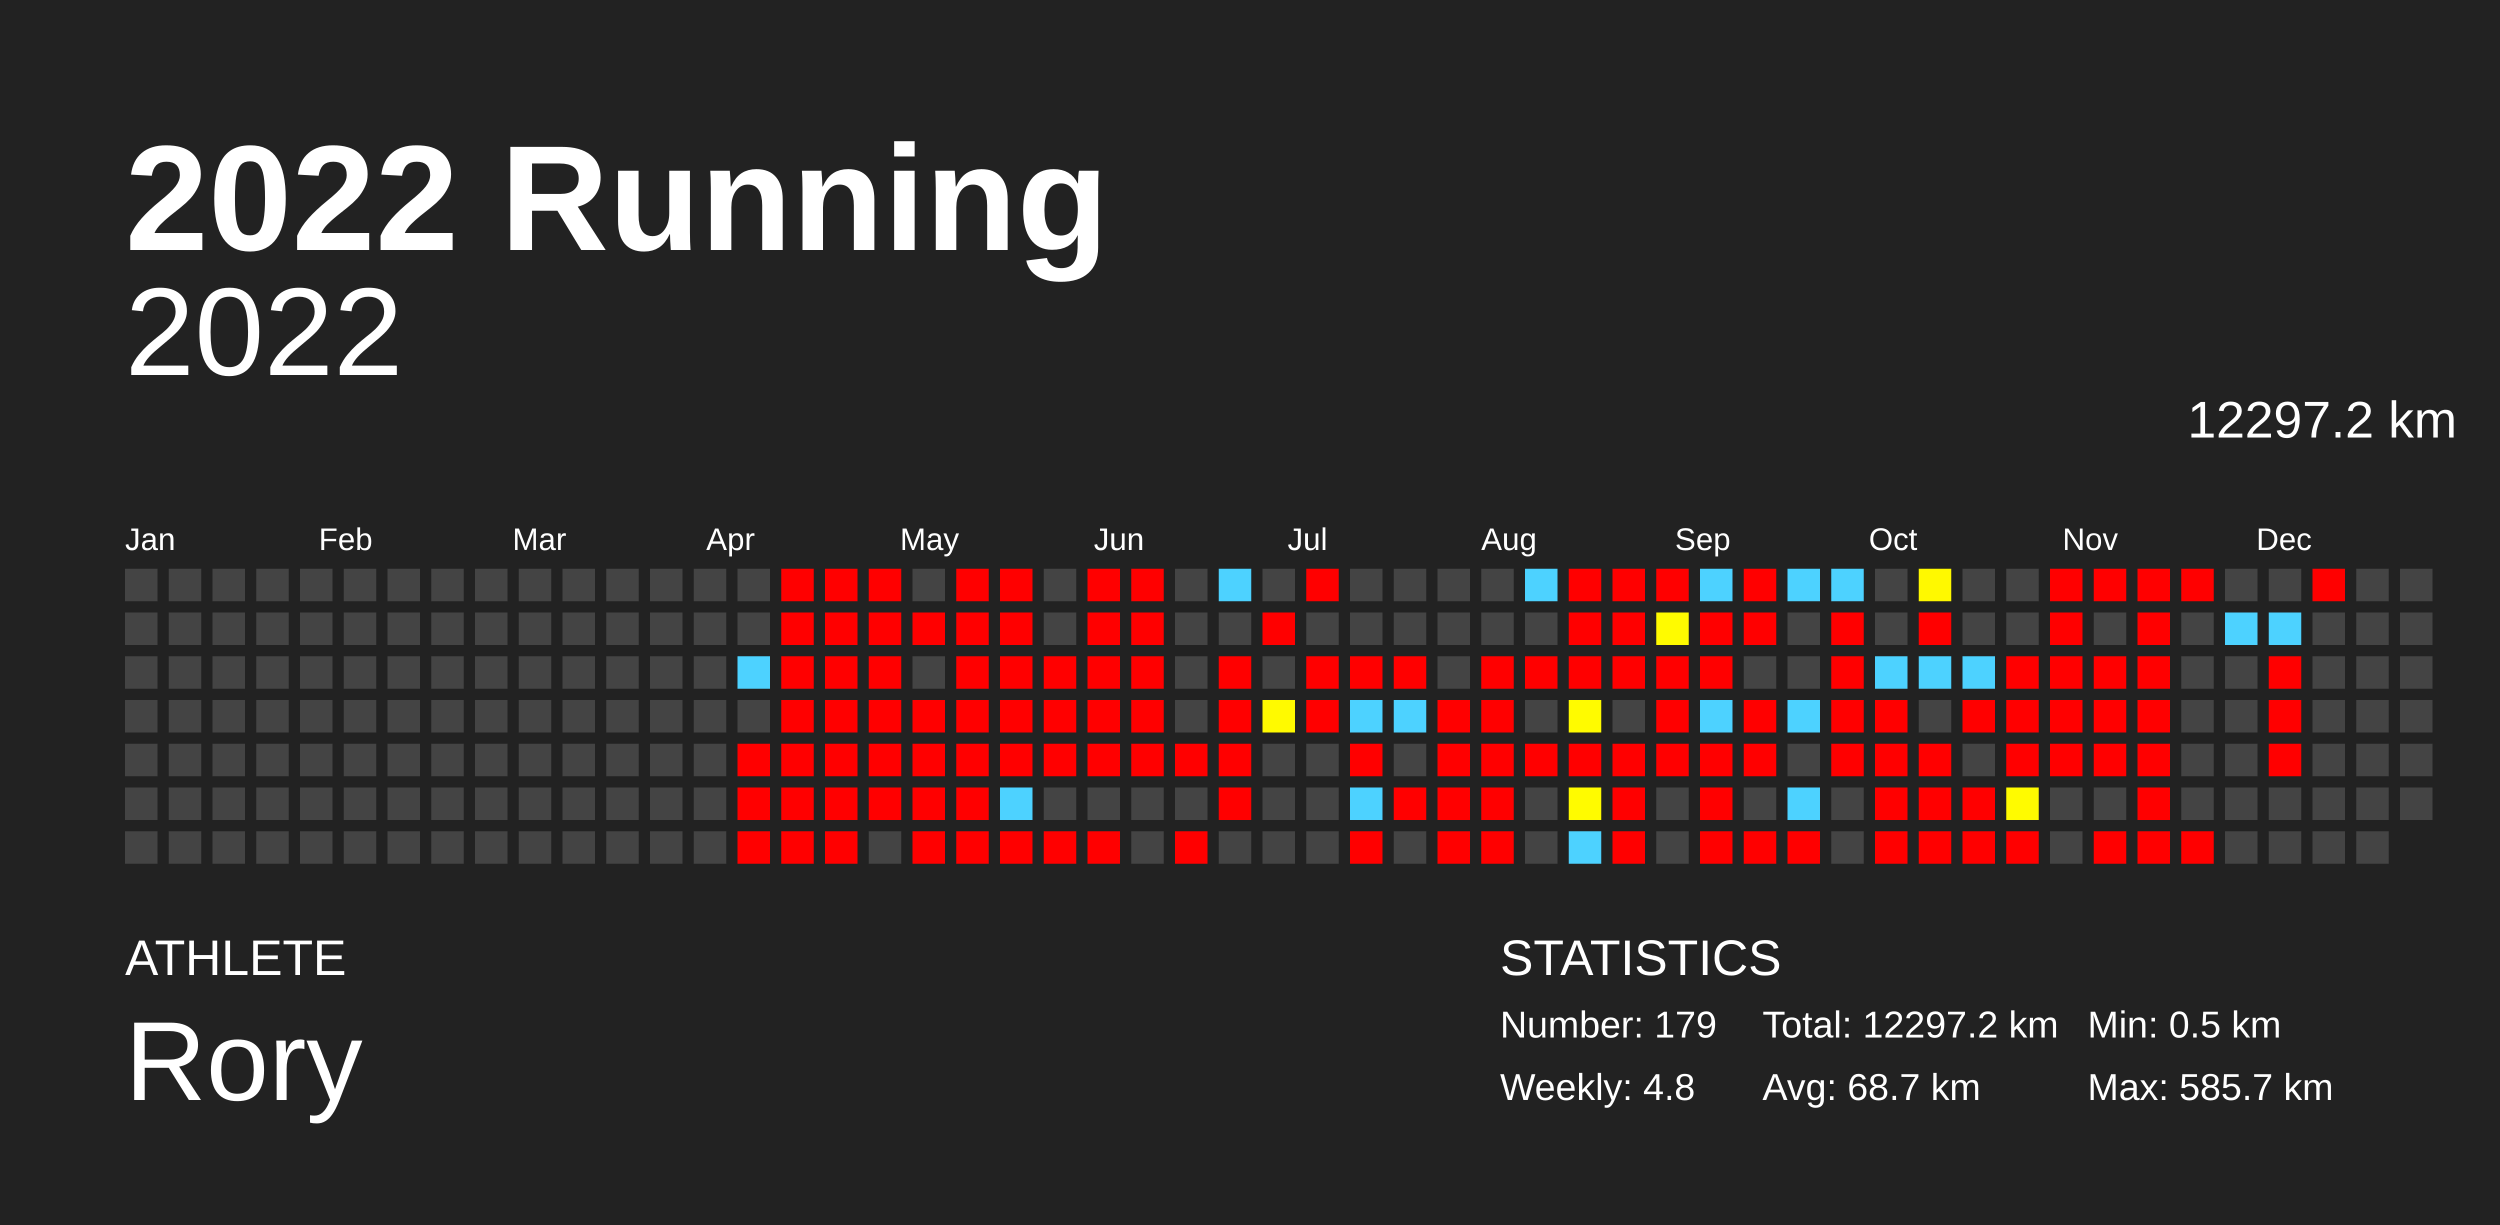
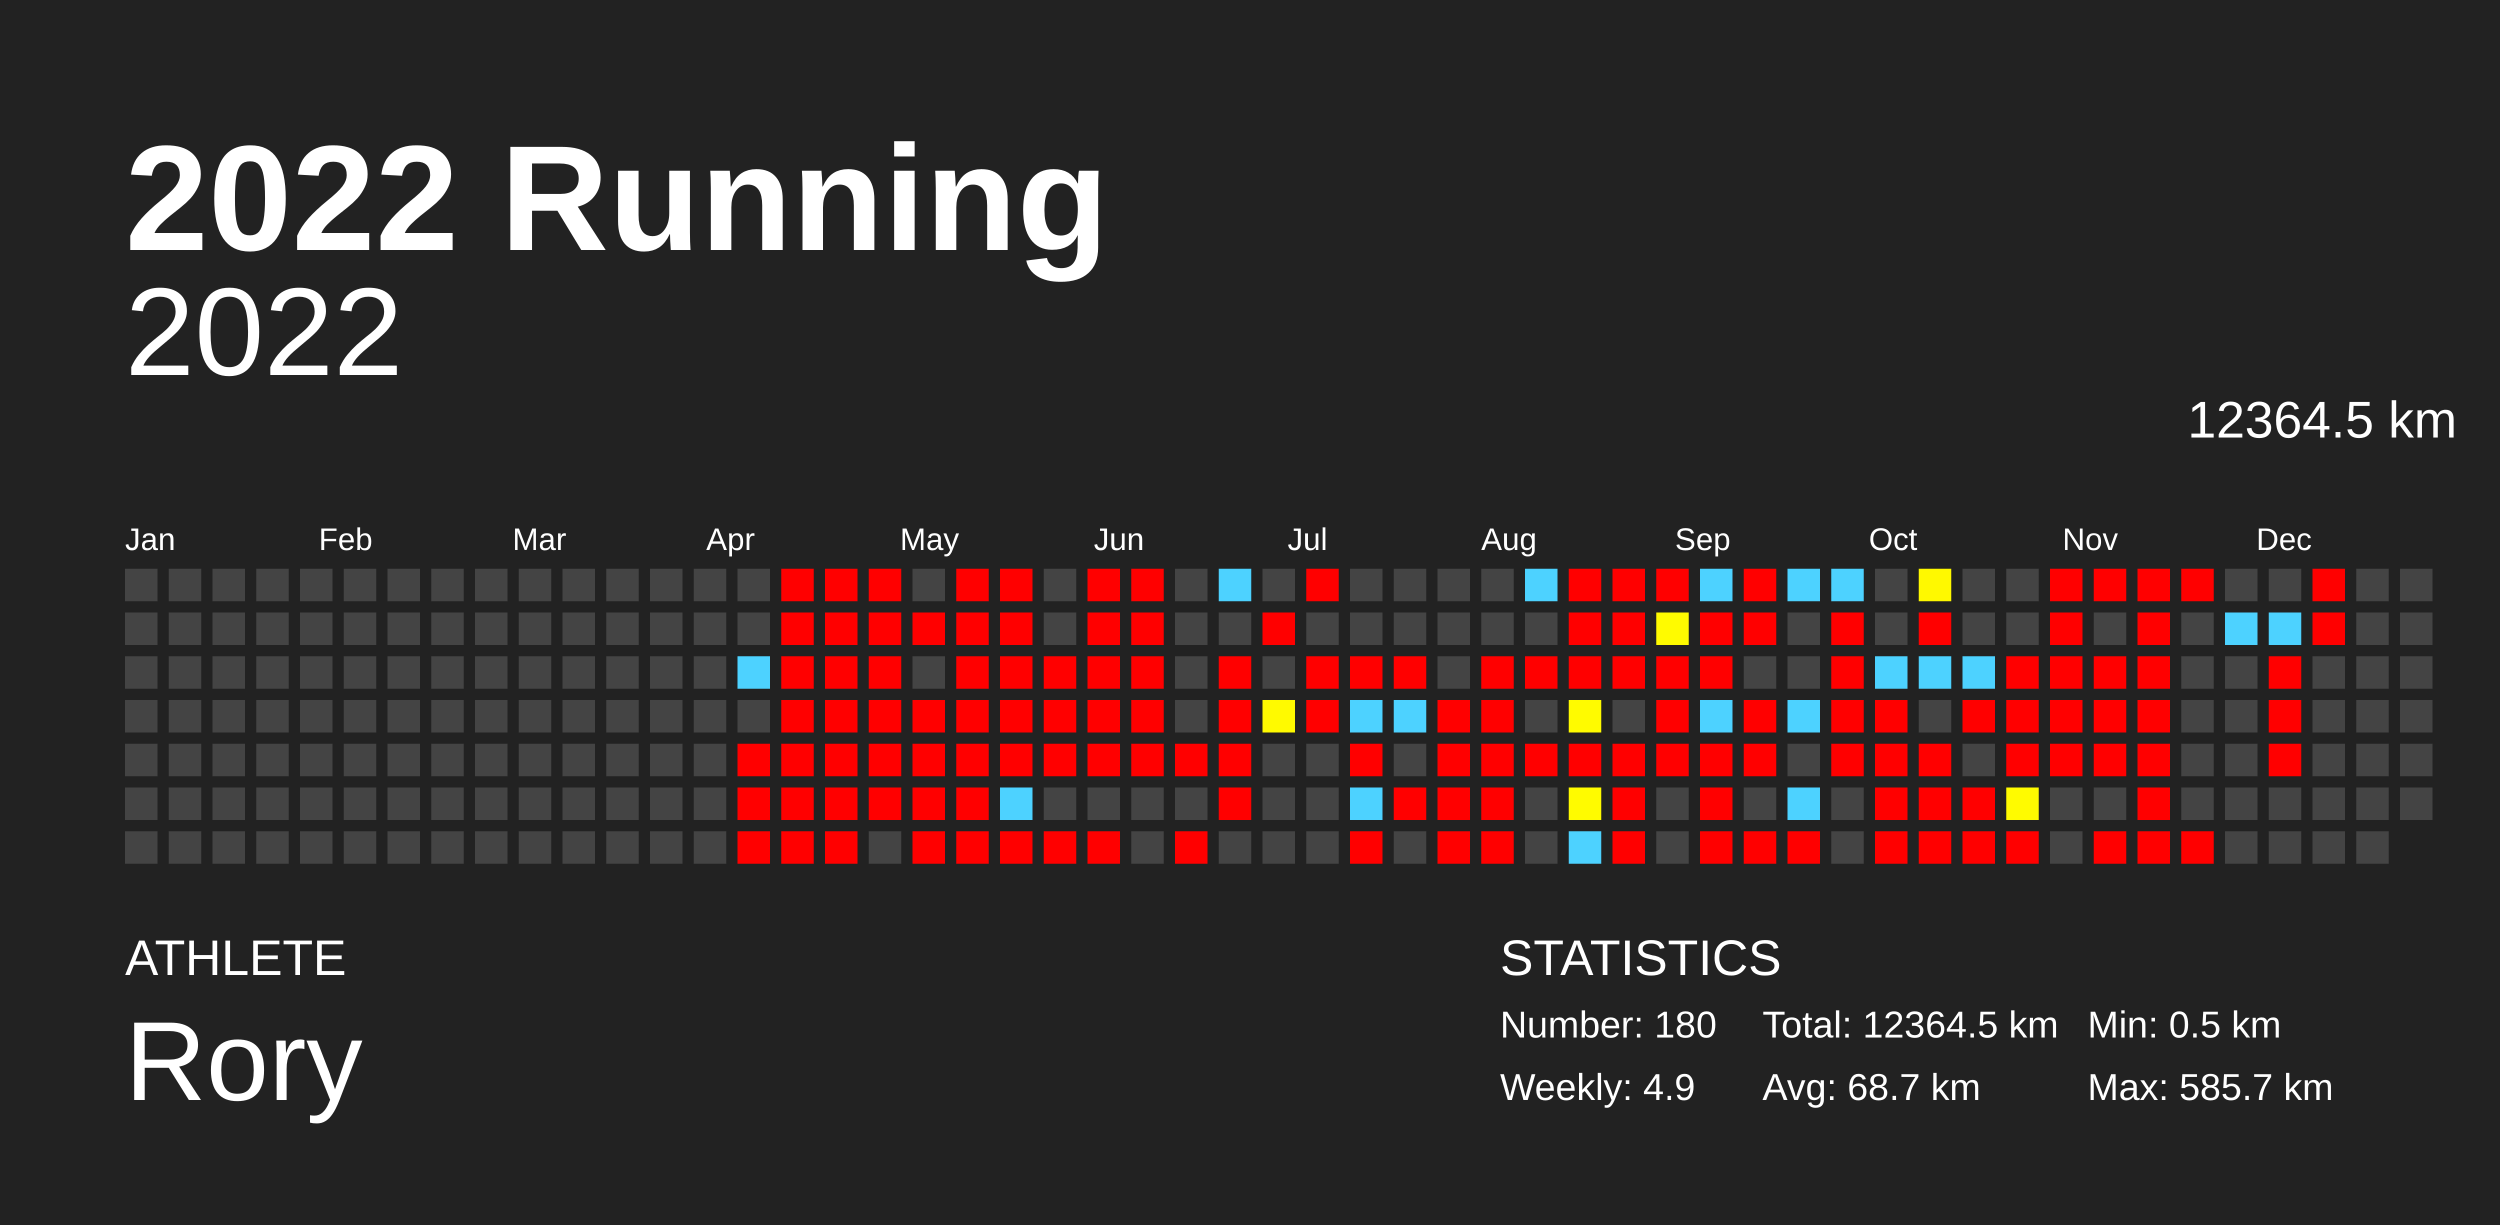
<svg xmlns="http://www.w3.org/2000/svg" baseProfile="full" height="98mm" version="1.1" viewBox="0,0,200,98" width="200mm">
  <defs />
  <rect fill="#222222" height="98" width="200" x="0" y="0" />
  <text fill="#FFFFFF" style="font-size:12px; font-family:Arial; font-weight:bold;" x="10" y="20">2022 Running</text>
  <text fill="#FFFFFF" style="font-size:4px; font-family:Arial" x="10" y="78">ATHLETE</text>
  <text fill="#FFFFFF" style="font-size:9px; font-family:Arial" x="10" y="88">Rory</text>
  <text fill="#FFFFFF" style="font-size:4px; font-family:Arial" x="120" y="78">STATISTICS</text>
-   <text fill="#FFFFFF" style="font-size:3px; font-family:Arial" x="120" y="83">Number: 179</text>
-   <text fill="#FFFFFF" style="font-size:3px; font-family:Arial" x="120" y="88">Weekly: 4.8</text>
-   <text fill="#FFFFFF" style="font-size:3px; font-family:Arial" x="141" y="83">Total: 12297.2 km</text>
+   <text fill="#FFFFFF" style="font-size:3px; font-family:Arial" x="120" y="83">Number: 180</text>
+   <text fill="#FFFFFF" style="font-size:3px; font-family:Arial" x="120" y="88">Weekly: 4.9</text>
+   <text fill="#FFFFFF" style="font-size:3px; font-family:Arial" x="141" y="83">Total: 12364.5 km</text>
  <text fill="#FFFFFF" style="font-size:3px; font-family:Arial" x="141" y="88">Avg: 68.7 km</text>
  <text fill="#FFFFFF" style="font-size:3px; font-family:Arial" x="167" y="83">Min: 0.5 km</text>
  <text fill="#FFFFFF" style="font-size:3px; font-family:Arial" x="167" y="88">Max: 585.7 km</text>
  <text alignment-baseline="hanging" fill="#FFFFFF" style="font-size:10.0px; font-family:Arial;" x="10" y="30">2022</text>
-   <text alignment-baseline="hanging" fill="#FFFFFF" style="font-size:4.125px; font-family:Arial;" x="175" y="35">12297.2 km</text>
+   <text alignment-baseline="hanging" fill="#FFFFFF" style="font-size:4.125px; font-family:Arial;" x="175" y="35">12364.5 km</text>
  <text fill="#FFFFFF" style="font-size:2.5px; font-family:Arial" x="10.0" y="44">Jan</text>
  <text fill="#FFFFFF" style="font-size:2.5px; font-family:Arial" x="25.5" y="44">Feb</text>
  <text fill="#FFFFFF" style="font-size:2.5px; font-family:Arial" x="41.0" y="44">Mar</text>
  <text fill="#FFFFFF" style="font-size:2.5px; font-family:Arial" x="56.5" y="44">Apr</text>
  <text fill="#FFFFFF" style="font-size:2.5px; font-family:Arial" x="72.0" y="44">May</text>
  <text fill="#FFFFFF" style="font-size:2.5px; font-family:Arial" x="87.5" y="44">Jun</text>
  <text fill="#FFFFFF" style="font-size:2.5px; font-family:Arial" x="103.0" y="44">Jul</text>
  <text fill="#FFFFFF" style="font-size:2.5px; font-family:Arial" x="118.5" y="44">Aug</text>
  <text fill="#FFFFFF" style="font-size:2.5px; font-family:Arial" x="134.0" y="44">Sep</text>
  <text fill="#FFFFFF" style="font-size:2.5px; font-family:Arial" x="149.5" y="44">Oct</text>
  <text fill="#FFFFFF" style="font-size:2.5px; font-family:Arial" x="165.0" y="44">Nov</text>
  <text fill="#FFFFFF" style="font-size:2.5px; font-family:Arial" x="180.5" y="44">Dec</text>
  <rect fill="#444444" height="2.6" width="2.6" x="10.0" y="45.5" />
  <rect fill="#444444" height="2.6" width="2.6" x="10.0" y="49.0" />
  <rect fill="#444444" height="2.6" width="2.6" x="10.0" y="52.5" />
  <rect fill="#444444" height="2.6" width="2.6" x="10.0" y="56.0" />
  <rect fill="#444444" height="2.6" width="2.6" x="10.0" y="59.5" />
  <rect fill="#444444" height="2.6" width="2.6" x="10.0" y="63.0" />
  <rect fill="#444444" height="2.6" width="2.6" x="10.0" y="66.5" />
  <rect fill="#444444" height="2.6" width="2.6" x="13.5" y="45.5" />
  <rect fill="#444444" height="2.6" width="2.6" x="13.5" y="49.0" />
  <rect fill="#444444" height="2.6" width="2.6" x="13.5" y="52.5" />
  <rect fill="#444444" height="2.6" width="2.6" x="13.5" y="56.0" />
  <rect fill="#444444" height="2.6" width="2.6" x="13.5" y="59.5" />
  <rect fill="#444444" height="2.6" width="2.6" x="13.5" y="63.0" />
  <rect fill="#444444" height="2.6" width="2.6" x="13.5" y="66.5" />
  <rect fill="#444444" height="2.6" width="2.6" x="17.0" y="45.5" />
  <rect fill="#444444" height="2.6" width="2.6" x="17.0" y="49.0" />
  <rect fill="#444444" height="2.6" width="2.6" x="17.0" y="52.5" />
  <rect fill="#444444" height="2.6" width="2.6" x="17.0" y="56.0" />
  <rect fill="#444444" height="2.6" width="2.6" x="17.0" y="59.5" />
  <rect fill="#444444" height="2.6" width="2.6" x="17.0" y="63.0" />
  <rect fill="#444444" height="2.6" width="2.6" x="17.0" y="66.5" />
  <rect fill="#444444" height="2.6" width="2.6" x="20.5" y="45.5" />
  <rect fill="#444444" height="2.6" width="2.6" x="20.5" y="49.0" />
  <rect fill="#444444" height="2.6" width="2.6" x="20.5" y="52.5" />
  <rect fill="#444444" height="2.6" width="2.6" x="20.5" y="56.0" />
  <rect fill="#444444" height="2.6" width="2.6" x="20.5" y="59.5" />
  <rect fill="#444444" height="2.6" width="2.6" x="20.5" y="63.0" />
  <rect fill="#444444" height="2.6" width="2.6" x="20.5" y="66.5" />
  <rect fill="#444444" height="2.6" width="2.6" x="24.0" y="45.5" />
  <rect fill="#444444" height="2.6" width="2.6" x="24.0" y="49.0" />
  <rect fill="#444444" height="2.6" width="2.6" x="24.0" y="52.5" />
  <rect fill="#444444" height="2.6" width="2.6" x="24.0" y="56.0" />
  <rect fill="#444444" height="2.6" width="2.6" x="24.0" y="59.5" />
  <rect fill="#444444" height="2.6" width="2.6" x="24.0" y="63.0" />
  <rect fill="#444444" height="2.6" width="2.6" x="24.0" y="66.5" />
  <rect fill="#444444" height="2.6" width="2.6" x="27.5" y="45.5" />
  <rect fill="#444444" height="2.6" width="2.6" x="27.5" y="49.0" />
  <rect fill="#444444" height="2.6" width="2.6" x="27.5" y="52.5" />
  <rect fill="#444444" height="2.6" width="2.6" x="27.5" y="56.0" />
  <rect fill="#444444" height="2.6" width="2.6" x="27.5" y="59.5" />
  <rect fill="#444444" height="2.6" width="2.6" x="27.5" y="63.0" />
  <rect fill="#444444" height="2.6" width="2.6" x="27.5" y="66.5" />
  <rect fill="#444444" height="2.6" width="2.6" x="31.0" y="45.5" />
  <rect fill="#444444" height="2.6" width="2.6" x="31.0" y="49.0" />
  <rect fill="#444444" height="2.6" width="2.6" x="31.0" y="52.5" />
  <rect fill="#444444" height="2.6" width="2.6" x="31.0" y="56.0" />
  <rect fill="#444444" height="2.6" width="2.6" x="31.0" y="59.5" />
  <rect fill="#444444" height="2.6" width="2.6" x="31.0" y="63.0" />
  <rect fill="#444444" height="2.6" width="2.6" x="31.0" y="66.5" />
  <rect fill="#444444" height="2.6" width="2.6" x="34.5" y="45.5" />
  <rect fill="#444444" height="2.6" width="2.6" x="34.5" y="49.0" />
  <rect fill="#444444" height="2.6" width="2.6" x="34.5" y="52.5" />
  <rect fill="#444444" height="2.6" width="2.6" x="34.5" y="56.0" />
  <rect fill="#444444" height="2.6" width="2.6" x="34.5" y="59.5" />
  <rect fill="#444444" height="2.6" width="2.6" x="34.5" y="63.0" />
  <rect fill="#444444" height="2.6" width="2.6" x="34.5" y="66.5" />
  <rect fill="#444444" height="2.6" width="2.6" x="38.0" y="45.5" />
  <rect fill="#444444" height="2.6" width="2.6" x="38.0" y="49.0" />
  <rect fill="#444444" height="2.6" width="2.6" x="38.0" y="52.5" />
  <rect fill="#444444" height="2.6" width="2.6" x="38.0" y="56.0" />
  <rect fill="#444444" height="2.6" width="2.6" x="38.0" y="59.5" />
  <rect fill="#444444" height="2.6" width="2.6" x="38.0" y="63.0" />
  <rect fill="#444444" height="2.6" width="2.6" x="38.0" y="66.5" />
  <rect fill="#444444" height="2.6" width="2.6" x="41.5" y="45.5" />
  <rect fill="#444444" height="2.6" width="2.6" x="41.5" y="49.0" />
  <rect fill="#444444" height="2.6" width="2.6" x="41.5" y="52.5" />
  <rect fill="#444444" height="2.6" width="2.6" x="41.5" y="56.0" />
  <rect fill="#444444" height="2.6" width="2.6" x="41.5" y="59.5" />
  <rect fill="#444444" height="2.6" width="2.6" x="41.5" y="63.0" />
  <rect fill="#444444" height="2.6" width="2.6" x="41.5" y="66.5" />
  <rect fill="#444444" height="2.6" width="2.6" x="45.0" y="45.5" />
  <rect fill="#444444" height="2.6" width="2.6" x="45.0" y="49.0" />
  <rect fill="#444444" height="2.6" width="2.6" x="45.0" y="52.5" />
  <rect fill="#444444" height="2.6" width="2.6" x="45.0" y="56.0" />
  <rect fill="#444444" height="2.6" width="2.6" x="45.0" y="59.5" />
  <rect fill="#444444" height="2.6" width="2.6" x="45.0" y="63.0" />
  <rect fill="#444444" height="2.6" width="2.6" x="45.0" y="66.5" />
  <rect fill="#444444" height="2.6" width="2.6" x="48.5" y="45.5" />
  <rect fill="#444444" height="2.6" width="2.6" x="48.5" y="49.0" />
  <rect fill="#444444" height="2.6" width="2.6" x="48.5" y="52.5" />
  <rect fill="#444444" height="2.6" width="2.6" x="48.5" y="56.0" />
  <rect fill="#444444" height="2.6" width="2.6" x="48.5" y="59.5" />
  <rect fill="#444444" height="2.6" width="2.6" x="48.5" y="63.0" />
  <rect fill="#444444" height="2.6" width="2.6" x="48.5" y="66.5" />
  <rect fill="#444444" height="2.6" width="2.6" x="52.0" y="45.5" />
  <rect fill="#444444" height="2.6" width="2.6" x="52.0" y="49.0" />
  <rect fill="#444444" height="2.6" width="2.6" x="52.0" y="52.5" />
  <rect fill="#444444" height="2.6" width="2.6" x="52.0" y="56.0" />
  <rect fill="#444444" height="2.6" width="2.6" x="52.0" y="59.5" />
  <rect fill="#444444" height="2.6" width="2.6" x="52.0" y="63.0" />
  <rect fill="#444444" height="2.6" width="2.6" x="52.0" y="66.5" />
  <rect fill="#444444" height="2.6" width="2.6" x="55.5" y="45.5" />
  <rect fill="#444444" height="2.6" width="2.6" x="55.5" y="49.0" />
  <rect fill="#444444" height="2.6" width="2.6" x="55.5" y="52.5" />
  <rect fill="#444444" height="2.6" width="2.6" x="55.5" y="56.0" />
  <rect fill="#444444" height="2.6" width="2.6" x="55.5" y="59.5" />
  <rect fill="#444444" height="2.6" width="2.6" x="55.5" y="63.0" />
  <rect fill="#444444" height="2.6" width="2.6" x="55.5" y="66.5" />
  <rect fill="#444444" height="2.6" width="2.6" x="59.0" y="45.5" />
  <rect fill="#444444" height="2.6" width="2.6" x="59.0" y="49.0" />
  <rect fill="#4dd2ff" height="2.6" width="2.6" x="59.0" y="52.5" />
  <rect fill="#444444" height="2.6" width="2.6" x="59.0" y="56.0" />
  <rect fill="red" height="2.6" width="2.6" x="59.0" y="59.5" />
  <rect fill="red" height="2.6" width="2.6" x="59.0" y="63.0" />
  <rect fill="red" height="2.6" width="2.6" x="59.0" y="66.5" />
  <rect fill="red" height="2.6" width="2.6" x="62.5" y="45.5" />
  <rect fill="red" height="2.6" width="2.6" x="62.5" y="49.0" />
  <rect fill="red" height="2.6" width="2.6" x="62.5" y="52.5" />
  <rect fill="red" height="2.6" width="2.6" x="62.5" y="56.0" />
  <rect fill="red" height="2.6" width="2.6" x="62.5" y="59.5" />
  <rect fill="red" height="2.6" width="2.6" x="62.5" y="63.0" />
  <rect fill="red" height="2.6" width="2.6" x="62.5" y="66.5" />
  <rect fill="red" height="2.6" width="2.6" x="66.0" y="45.5" />
  <rect fill="red" height="2.6" width="2.6" x="66.0" y="49.0" />
  <rect fill="red" height="2.6" width="2.6" x="66.0" y="52.5" />
  <rect fill="red" height="2.6" width="2.6" x="66.0" y="56.0" />
  <rect fill="red" height="2.6" width="2.6" x="66.0" y="59.5" />
  <rect fill="red" height="2.6" width="2.6" x="66.0" y="63.0" />
  <rect fill="red" height="2.6" width="2.6" x="66.0" y="66.5" />
  <rect fill="red" height="2.6" width="2.6" x="69.5" y="45.5" />
  <rect fill="red" height="2.6" width="2.6" x="69.5" y="49.0" />
  <rect fill="red" height="2.6" width="2.6" x="69.5" y="52.5" />
  <rect fill="red" height="2.6" width="2.6" x="69.5" y="56.0" />
  <rect fill="red" height="2.6" width="2.6" x="69.5" y="59.5" />
  <rect fill="red" height="2.6" width="2.6" x="69.5" y="63.0" />
  <rect fill="#444444" height="2.6" width="2.6" x="69.5" y="66.5" />
  <rect fill="#444444" height="2.6" width="2.6" x="73.0" y="45.5" />
  <rect fill="red" height="2.6" width="2.6" x="73.0" y="49.0" />
  <rect fill="#444444" height="2.6" width="2.6" x="73.0" y="52.5" />
  <rect fill="red" height="2.6" width="2.6" x="73.0" y="56.0" />
  <rect fill="red" height="2.6" width="2.6" x="73.0" y="59.5" />
  <rect fill="red" height="2.6" width="2.6" x="73.0" y="63.0" />
  <rect fill="red" height="2.6" width="2.6" x="73.0" y="66.5" />
  <rect fill="red" height="2.6" width="2.6" x="76.5" y="45.5" />
  <rect fill="red" height="2.6" width="2.6" x="76.5" y="49.0" />
  <rect fill="red" height="2.6" width="2.6" x="76.5" y="52.5" />
  <rect fill="red" height="2.6" width="2.6" x="76.5" y="56.0" />
  <rect fill="red" height="2.6" width="2.6" x="76.5" y="59.5" />
  <rect fill="red" height="2.6" width="2.6" x="76.5" y="63.0" />
  <rect fill="red" height="2.6" width="2.6" x="76.5" y="66.5" />
  <rect fill="red" height="2.6" width="2.6" x="80.0" y="45.5" />
  <rect fill="red" height="2.6" width="2.6" x="80.0" y="49.0" />
  <rect fill="red" height="2.6" width="2.6" x="80.0" y="52.5" />
  <rect fill="red" height="2.6" width="2.6" x="80.0" y="56.0" />
  <rect fill="red" height="2.6" width="2.6" x="80.0" y="59.5" />
  <rect fill="#4dd2ff" height="2.6" width="2.6" x="80.0" y="63.0" />
  <rect fill="red" height="2.6" width="2.6" x="80.0" y="66.5" />
  <rect fill="#444444" height="2.6" width="2.6" x="83.5" y="45.5" />
  <rect fill="#444444" height="2.6" width="2.6" x="83.5" y="49.0" />
  <rect fill="red" height="2.6" width="2.6" x="83.5" y="52.5" />
  <rect fill="red" height="2.6" width="2.6" x="83.5" y="56.0" />
  <rect fill="red" height="2.6" width="2.6" x="83.5" y="59.5" />
  <rect fill="#444444" height="2.6" width="2.6" x="83.5" y="63.0" />
  <rect fill="red" height="2.6" width="2.6" x="83.5" y="66.5" />
  <rect fill="red" height="2.6" width="2.6" x="87.0" y="45.5" />
  <rect fill="red" height="2.6" width="2.6" x="87.0" y="49.0" />
  <rect fill="red" height="2.6" width="2.6" x="87.0" y="52.5" />
  <rect fill="red" height="2.6" width="2.6" x="87.0" y="56.0" />
  <rect fill="red" height="2.6" width="2.6" x="87.0" y="59.5" />
  <rect fill="#444444" height="2.6" width="2.6" x="87.0" y="63.0" />
  <rect fill="red" height="2.6" width="2.6" x="87.0" y="66.5" />
  <rect fill="red" height="2.6" width="2.6" x="90.5" y="45.5" />
  <rect fill="red" height="2.6" width="2.6" x="90.5" y="49.0" />
  <rect fill="red" height="2.6" width="2.6" x="90.5" y="52.5" />
  <rect fill="red" height="2.6" width="2.6" x="90.5" y="56.0" />
  <rect fill="red" height="2.6" width="2.6" x="90.5" y="59.5" />
  <rect fill="#444444" height="2.6" width="2.6" x="90.5" y="63.0" />
  <rect fill="#444444" height="2.6" width="2.6" x="90.5" y="66.5" />
  <rect fill="#444444" height="2.6" width="2.6" x="94.0" y="45.5" />
  <rect fill="#444444" height="2.6" width="2.6" x="94.0" y="49.0" />
  <rect fill="#444444" height="2.6" width="2.6" x="94.0" y="52.5" />
  <rect fill="#444444" height="2.6" width="2.6" x="94.0" y="56.0" />
  <rect fill="red" height="2.6" width="2.6" x="94.0" y="59.5" />
  <rect fill="#444444" height="2.6" width="2.6" x="94.0" y="63.0" />
  <rect fill="red" height="2.6" width="2.6" x="94.0" y="66.5" />
  <rect fill="#4dd2ff" height="2.6" width="2.6" x="97.5" y="45.5" />
  <rect fill="#444444" height="2.6" width="2.6" x="97.5" y="49.0" />
  <rect fill="red" height="2.6" width="2.6" x="97.5" y="52.5" />
  <rect fill="red" height="2.6" width="2.6" x="97.5" y="56.0" />
  <rect fill="red" height="2.6" width="2.6" x="97.5" y="59.5" />
  <rect fill="red" height="2.6" width="2.6" x="97.5" y="63.0" />
  <rect fill="#444444" height="2.6" width="2.6" x="97.5" y="66.5" />
  <rect fill="#444444" height="2.6" width="2.6" x="101.0" y="45.5" />
  <rect fill="red" height="2.6" width="2.6" x="101.0" y="49.0" />
  <rect fill="#444444" height="2.6" width="2.6" x="101.0" y="52.5" />
  <rect fill="#fffa00" height="2.6" width="2.6" x="101.0" y="56.0" />
  <rect fill="#444444" height="2.6" width="2.6" x="101.0" y="59.5" />
  <rect fill="#444444" height="2.6" width="2.6" x="101.0" y="63.0" />
  <rect fill="#444444" height="2.6" width="2.6" x="101.0" y="66.5" />
  <rect fill="red" height="2.6" width="2.6" x="104.5" y="45.5" />
  <rect fill="#444444" height="2.6" width="2.6" x="104.5" y="49.0" />
  <rect fill="red" height="2.6" width="2.6" x="104.5" y="52.5" />
  <rect fill="red" height="2.6" width="2.6" x="104.5" y="56.0" />
  <rect fill="#444444" height="2.6" width="2.6" x="104.5" y="59.5" />
  <rect fill="#444444" height="2.6" width="2.6" x="104.5" y="63.0" />
  <rect fill="#444444" height="2.6" width="2.6" x="104.5" y="66.5" />
  <rect fill="#444444" height="2.6" width="2.6" x="108.0" y="45.5" />
  <rect fill="#444444" height="2.6" width="2.6" x="108.0" y="49.0" />
  <rect fill="red" height="2.6" width="2.6" x="108.0" y="52.5" />
  <rect fill="#4dd2ff" height="2.6" width="2.6" x="108.0" y="56.0" />
  <rect fill="red" height="2.6" width="2.6" x="108.0" y="59.5" />
  <rect fill="#4dd2ff" height="2.6" width="2.6" x="108.0" y="63.0" />
  <rect fill="red" height="2.6" width="2.6" x="108.0" y="66.5" />
  <rect fill="#444444" height="2.6" width="2.6" x="111.5" y="45.5" />
  <rect fill="#444444" height="2.6" width="2.6" x="111.5" y="49.0" />
  <rect fill="red" height="2.6" width="2.6" x="111.5" y="52.5" />
  <rect fill="#4dd2ff" height="2.6" width="2.6" x="111.5" y="56.0" />
  <rect fill="#444444" height="2.6" width="2.6" x="111.5" y="59.5" />
  <rect fill="red" height="2.6" width="2.6" x="111.5" y="63.0" />
  <rect fill="#444444" height="2.6" width="2.6" x="111.5" y="66.5" />
  <rect fill="#444444" height="2.6" width="2.6" x="115.0" y="45.5" />
  <rect fill="#444444" height="2.6" width="2.6" x="115.0" y="49.0" />
  <rect fill="#444444" height="2.6" width="2.6" x="115.0" y="52.5" />
  <rect fill="red" height="2.6" width="2.6" x="115.0" y="56.0" />
  <rect fill="red" height="2.6" width="2.6" x="115.0" y="59.5" />
  <rect fill="red" height="2.6" width="2.6" x="115.0" y="63.0" />
  <rect fill="red" height="2.6" width="2.6" x="115.0" y="66.5" />
  <rect fill="#444444" height="2.6" width="2.6" x="118.5" y="45.5" />
  <rect fill="#444444" height="2.6" width="2.6" x="118.5" y="49.0" />
  <rect fill="red" height="2.6" width="2.6" x="118.5" y="52.5" />
  <rect fill="red" height="2.6" width="2.6" x="118.5" y="56.0" />
  <rect fill="red" height="2.6" width="2.6" x="118.5" y="59.5" />
  <rect fill="red" height="2.6" width="2.6" x="118.5" y="63.0" />
  <rect fill="red" height="2.6" width="2.6" x="118.5" y="66.5" />
  <rect fill="#4dd2ff" height="2.6" width="2.6" x="122.0" y="45.5" />
  <rect fill="#444444" height="2.6" width="2.6" x="122.0" y="49.0" />
  <rect fill="red" height="2.6" width="2.6" x="122.0" y="52.5" />
  <rect fill="#444444" height="2.6" width="2.6" x="122.0" y="56.0" />
  <rect fill="red" height="2.6" width="2.6" x="122.0" y="59.5" />
  <rect fill="#444444" height="2.6" width="2.6" x="122.0" y="63.0" />
  <rect fill="#444444" height="2.6" width="2.6" x="122.0" y="66.5" />
  <rect fill="red" height="2.6" width="2.6" x="125.5" y="45.5" />
  <rect fill="red" height="2.6" width="2.6" x="125.5" y="49.0" />
  <rect fill="red" height="2.6" width="2.6" x="125.5" y="52.5" />
  <rect fill="#fffb00" height="2.6" width="2.6" x="125.5" y="56.0" />
  <rect fill="red" height="2.6" width="2.6" x="125.5" y="59.5" />
  <rect fill="#fffb00" height="2.6" width="2.6" x="125.5" y="63.0" />
  <rect fill="#4dd2ff" height="2.6" width="2.6" x="125.5" y="66.5" />
  <rect fill="red" height="2.6" width="2.6" x="129.0" y="45.5" />
  <rect fill="red" height="2.6" width="2.6" x="129.0" y="49.0" />
  <rect fill="red" height="2.6" width="2.6" x="129.0" y="52.5" />
  <rect fill="#444444" height="2.6" width="2.6" x="129.0" y="56.0" />
  <rect fill="red" height="2.6" width="2.6" x="129.0" y="59.5" />
  <rect fill="red" height="2.6" width="2.6" x="129.0" y="63.0" />
  <rect fill="red" height="2.6" width="2.6" x="129.0" y="66.5" />
  <rect fill="red" height="2.6" width="2.6" x="132.5" y="45.5" />
  <rect fill="#fffb00" height="2.6" width="2.6" x="132.5" y="49.0" />
  <rect fill="red" height="2.6" width="2.6" x="132.5" y="52.5" />
  <rect fill="red" height="2.6" width="2.6" x="132.5" y="56.0" />
  <rect fill="red" height="2.6" width="2.6" x="132.5" y="59.5" />
  <rect fill="#444444" height="2.6" width="2.6" x="132.5" y="63.0" />
  <rect fill="#444444" height="2.6" width="2.6" x="132.5" y="66.5" />
  <rect fill="#4dd2ff" height="2.6" width="2.6" x="136.0" y="45.5" />
  <rect fill="red" height="2.6" width="2.6" x="136.0" y="49.0" />
  <rect fill="red" height="2.6" width="2.6" x="136.0" y="52.5" />
  <rect fill="#4dd2ff" height="2.6" width="2.6" x="136.0" y="56.0" />
  <rect fill="red" height="2.6" width="2.6" x="136.0" y="59.5" />
  <rect fill="red" height="2.6" width="2.6" x="136.0" y="63.0" />
  <rect fill="red" height="2.6" width="2.6" x="136.0" y="66.5" />
  <rect fill="red" height="2.6" width="2.6" x="139.5" y="45.5" />
  <rect fill="red" height="2.6" width="2.6" x="139.5" y="49.0" />
  <rect fill="#444444" height="2.6" width="2.6" x="139.5" y="52.5" />
  <rect fill="red" height="2.6" width="2.6" x="139.5" y="56.0" />
  <rect fill="red" height="2.6" width="2.6" x="139.5" y="59.5" />
  <rect fill="#444444" height="2.6" width="2.6" x="139.5" y="63.0" />
  <rect fill="red" height="2.6" width="2.6" x="139.5" y="66.5" />
  <rect fill="#4dd2ff" height="2.6" width="2.6" x="143.0" y="45.5" />
  <rect fill="#444444" height="2.6" width="2.6" x="143.0" y="49.0" />
  <rect fill="#444444" height="2.6" width="2.6" x="143.0" y="52.5" />
  <rect fill="#4dd2ff" height="2.6" width="2.6" x="143.0" y="56.0" />
  <rect fill="#444444" height="2.6" width="2.6" x="143.0" y="59.5" />
  <rect fill="#4dd2ff" height="2.6" width="2.6" x="143.0" y="63.0" />
  <rect fill="red" height="2.6" width="2.6" x="143.0" y="66.5" />
  <rect fill="#4dd2ff" height="2.6" width="2.6" x="146.5" y="45.5" />
  <rect fill="red" height="2.6" width="2.6" x="146.5" y="49.0" />
  <rect fill="red" height="2.6" width="2.6" x="146.5" y="52.5" />
  <rect fill="red" height="2.6" width="2.6" x="146.5" y="56.0" />
  <rect fill="red" height="2.6" width="2.6" x="146.5" y="59.5" />
  <rect fill="#444444" height="2.6" width="2.6" x="146.5" y="63.0" />
  <rect fill="#444444" height="2.6" width="2.6" x="146.5" y="66.5" />
  <rect fill="#444444" height="2.6" width="2.6" x="150.0" y="45.5" />
  <rect fill="#444444" height="2.6" width="2.6" x="150.0" y="49.0" />
  <rect fill="#4dd2ff" height="2.6" width="2.6" x="150.0" y="52.5" />
  <rect fill="red" height="2.6" width="2.6" x="150.0" y="56.0" />
  <rect fill="red" height="2.6" width="2.6" x="150.0" y="59.5" />
  <rect fill="red" height="2.6" width="2.6" x="150.0" y="63.0" />
  <rect fill="red" height="2.6" width="2.6" x="150.0" y="66.5" />
  <rect fill="#fff900" height="2.6" width="2.6" x="153.5" y="45.5" />
  <rect fill="red" height="2.6" width="2.6" x="153.5" y="49.0" />
  <rect fill="#4dd2ff" height="2.6" width="2.6" x="153.5" y="52.5" />
  <rect fill="#444444" height="2.6" width="2.6" x="153.5" y="56.0" />
  <rect fill="red" height="2.6" width="2.6" x="153.5" y="59.5" />
  <rect fill="red" height="2.6" width="2.6" x="153.5" y="63.0" />
  <rect fill="red" height="2.6" width="2.6" x="153.5" y="66.5" />
  <rect fill="#444444" height="2.6" width="2.6" x="157.0" y="45.5" />
  <rect fill="#444444" height="2.6" width="2.6" x="157.0" y="49.0" />
  <rect fill="#4dd2ff" height="2.6" width="2.6" x="157.0" y="52.5" />
  <rect fill="red" height="2.6" width="2.6" x="157.0" y="56.0" />
  <rect fill="#444444" height="2.6" width="2.6" x="157.0" y="59.5" />
  <rect fill="red" height="2.6" width="2.6" x="157.0" y="63.0" />
  <rect fill="red" height="2.6" width="2.6" x="157.0" y="66.5" />
  <rect fill="#444444" height="2.6" width="2.6" x="160.5" y="45.5" />
  <rect fill="#444444" height="2.6" width="2.6" x="160.5" y="49.0" />
  <rect fill="red" height="2.6" width="2.6" x="160.5" y="52.5" />
  <rect fill="red" height="2.6" width="2.6" x="160.5" y="56.0" />
  <rect fill="red" height="2.6" width="2.6" x="160.5" y="59.5" />
  <rect fill="#fffb00" height="2.6" width="2.6" x="160.5" y="63.0" />
  <rect fill="red" height="2.6" width="2.6" x="160.5" y="66.5" />
  <rect fill="red" height="2.6" width="2.6" x="164.0" y="45.5" />
  <rect fill="red" height="2.6" width="2.6" x="164.0" y="49.0" />
  <rect fill="red" height="2.6" width="2.6" x="164.0" y="52.5" />
  <rect fill="red" height="2.6" width="2.6" x="164.0" y="56.0" />
  <rect fill="red" height="2.6" width="2.6" x="164.0" y="59.5" />
  <rect fill="#444444" height="2.6" width="2.6" x="164.0" y="63.0" />
  <rect fill="#444444" height="2.6" width="2.6" x="164.0" y="66.5" />
  <rect fill="red" height="2.6" width="2.6" x="167.5" y="45.5" />
  <rect fill="#444444" height="2.6" width="2.6" x="167.5" y="49.0" />
  <rect fill="red" height="2.6" width="2.6" x="167.5" y="52.5" />
  <rect fill="red" height="2.6" width="2.6" x="167.5" y="56.0" />
  <rect fill="red" height="2.6" width="2.6" x="167.5" y="59.5" />
  <rect fill="#444444" height="2.6" width="2.6" x="167.5" y="63.0" />
  <rect fill="red" height="2.6" width="2.6" x="167.5" y="66.5" />
  <rect fill="red" height="2.6" width="2.6" x="171.0" y="45.5" />
  <rect fill="red" height="2.6" width="2.6" x="171.0" y="49.0" />
  <rect fill="red" height="2.6" width="2.6" x="171.0" y="52.5" />
  <rect fill="red" height="2.6" width="2.6" x="171.0" y="56.0" />
  <rect fill="red" height="2.6" width="2.6" x="171.0" y="59.5" />
  <rect fill="red" height="2.6" width="2.6" x="171.0" y="63.0" />
  <rect fill="red" height="2.6" width="2.6" x="171.0" y="66.5" />
  <rect fill="red" height="2.6" width="2.6" x="174.5" y="45.5" />
  <rect fill="#444444" height="2.6" width="2.6" x="174.5" y="49.0" />
  <rect fill="#444444" height="2.6" width="2.6" x="174.5" y="52.5" />
  <rect fill="#444444" height="2.6" width="2.6" x="174.5" y="56.0" />
  <rect fill="#444444" height="2.6" width="2.6" x="174.5" y="59.5" />
  <rect fill="#444444" height="2.6" width="2.6" x="174.5" y="63.0" />
  <rect fill="red" height="2.6" width="2.6" x="174.5" y="66.5" />
  <rect fill="#444444" height="2.6" width="2.6" x="178.0" y="45.5" />
  <rect fill="#4dd2ff" height="2.6" width="2.6" x="178.0" y="49.0" />
  <rect fill="#444444" height="2.6" width="2.6" x="178.0" y="52.5" />
  <rect fill="#444444" height="2.6" width="2.6" x="178.0" y="56.0" />
  <rect fill="#444444" height="2.6" width="2.6" x="178.0" y="59.5" />
  <rect fill="#444444" height="2.6" width="2.6" x="178.0" y="63.0" />
  <rect fill="#444444" height="2.6" width="2.6" x="178.0" y="66.5" />
  <rect fill="#444444" height="2.6" width="2.6" x="181.5" y="45.5" />
  <rect fill="#4dd2ff" height="2.6" width="2.6" x="181.5" y="49.0" />
  <rect fill="red" height="2.6" width="2.6" x="181.5" y="52.5" />
  <rect fill="red" height="2.6" width="2.6" x="181.5" y="56.0" />
  <rect fill="red" height="2.6" width="2.6" x="181.5" y="59.5" />
  <rect fill="#444444" height="2.6" width="2.6" x="181.5" y="63.0" />
  <rect fill="#444444" height="2.6" width="2.6" x="181.5" y="66.5" />
  <rect fill="red" height="2.6" width="2.6" x="185.0" y="45.5" />
-   <rect fill="#444444" height="2.6" width="2.6" x="185.0" y="49.0" />
+   <rect fill="red" height="2.6" width="2.6" x="185.0" y="49.0" />
  <rect fill="#444444" height="2.6" width="2.6" x="185.0" y="52.5" />
  <rect fill="#444444" height="2.6" width="2.6" x="185.0" y="56.0" />
  <rect fill="#444444" height="2.6" width="2.6" x="185.0" y="59.5" />
  <rect fill="#444444" height="2.6" width="2.6" x="185.0" y="63.0" />
  <rect fill="#444444" height="2.6" width="2.6" x="185.0" y="66.5" />
  <rect fill="#444444" height="2.6" width="2.6" x="188.5" y="45.5" />
  <rect fill="#444444" height="2.6" width="2.6" x="188.5" y="49.0" />
  <rect fill="#444444" height="2.6" width="2.6" x="188.5" y="52.5" />
  <rect fill="#444444" height="2.6" width="2.6" x="188.5" y="56.0" />
  <rect fill="#444444" height="2.6" width="2.6" x="188.5" y="59.5" />
  <rect fill="#444444" height="2.6" width="2.6" x="188.5" y="63.0" />
  <rect fill="#444444" height="2.6" width="2.6" x="188.5" y="66.5" />
  <rect fill="#444444" height="2.6" width="2.6" x="192.0" y="45.5" />
  <rect fill="#444444" height="2.6" width="2.6" x="192.0" y="49.0" />
  <rect fill="#444444" height="2.6" width="2.6" x="192.0" y="52.5" />
  <rect fill="#444444" height="2.6" width="2.6" x="192.0" y="56.0" />
  <rect fill="#444444" height="2.6" width="2.6" x="192.0" y="59.5" />
  <rect fill="#444444" height="2.6" width="2.6" x="192.0" y="63.0" />
</svg>
